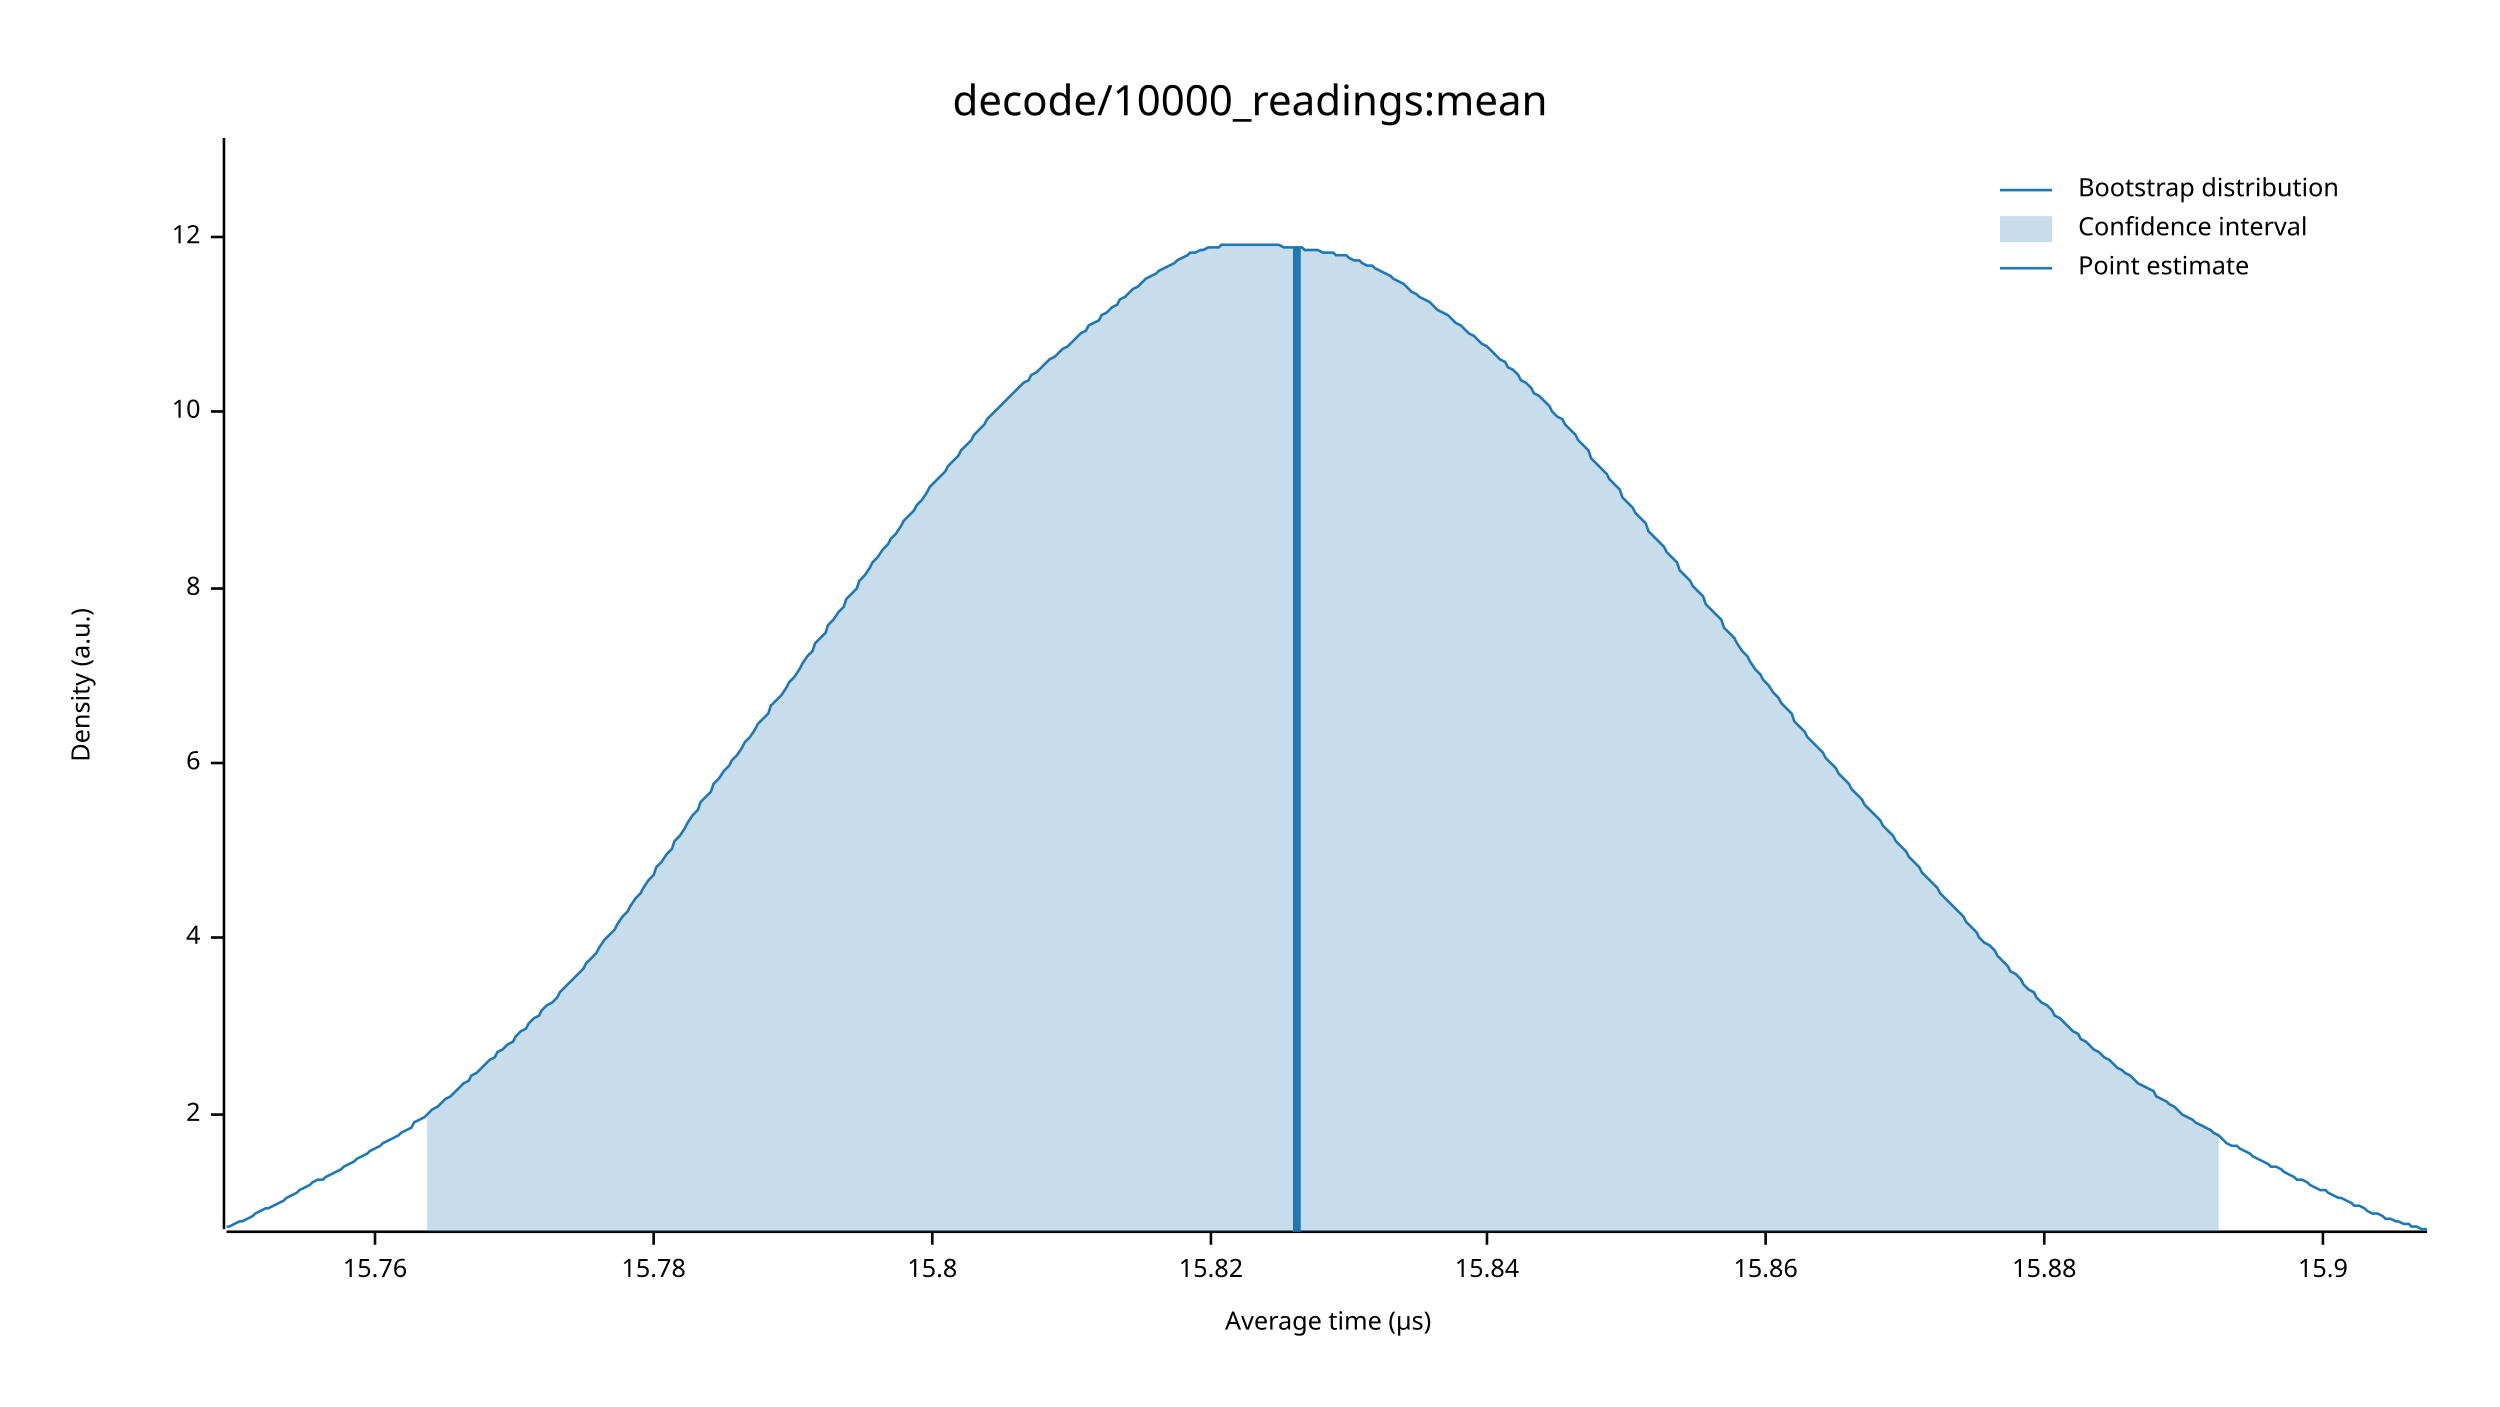
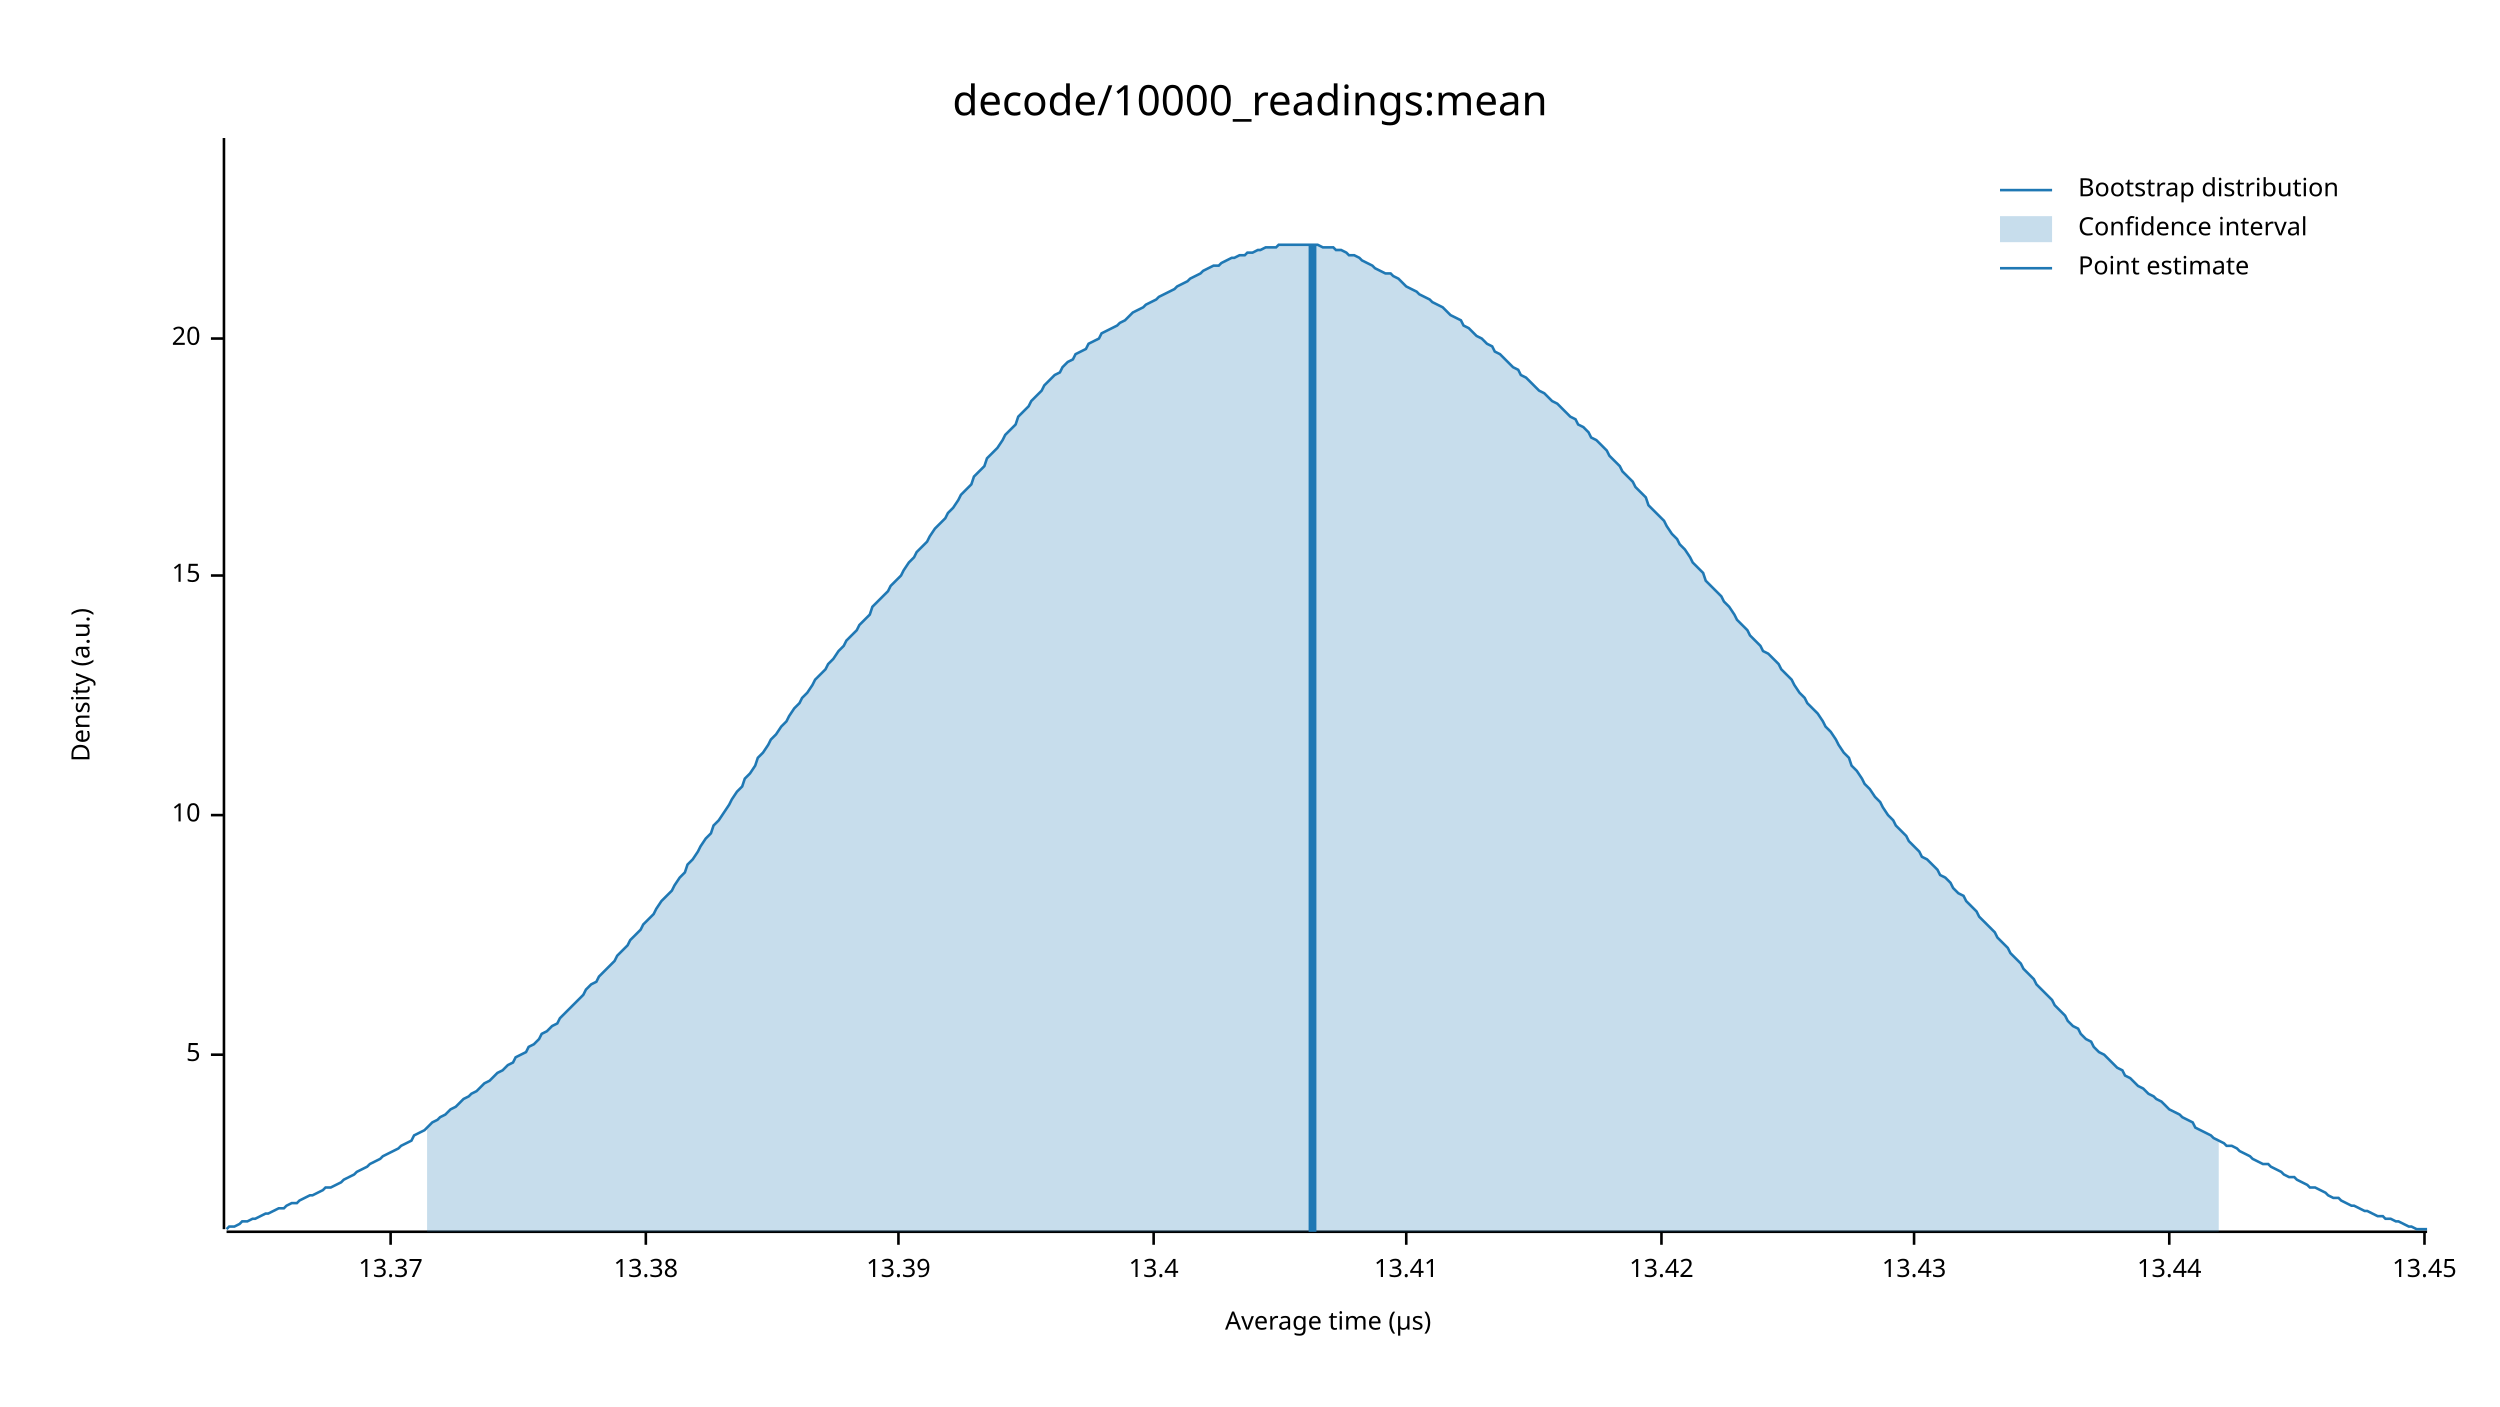
<svg xmlns="http://www.w3.org/2000/svg" width="960" height="540" viewBox="0 0 960 540">
  <text x="480" y="32" dy="0.76em" text-anchor="middle" font-family="sans-serif" font-size="16.129" opacity="1" fill="#000000">
decode/10000_readings:mean
</text>
  <text x="27" y="263" dy="0.76em" text-anchor="middle" font-family="sans-serif" font-size="9.677" opacity="1" fill="#000000" transform="rotate(270, 27, 263)">
Density (a.u.)
</text>
  <text x="510" y="513" dy="-0.5ex" text-anchor="middle" font-family="sans-serif" font-size="9.677" opacity="1" fill="#000000">
Average time (µs)
</text>
  <polyline fill="none" opacity="1" stroke="#000000" stroke-width="1" points="86,53 86,472 " />
-   <text x="77" y="428" dy="0.5ex" text-anchor="end" font-family="sans-serif" font-size="9.677" opacity="1" fill="#000000">
- 2
+   <text x="77" y="405" dy="0.5ex" text-anchor="end" font-family="sans-serif" font-size="9.677" opacity="1" fill="#000000">
+ 5
</text>
-   <polyline fill="none" opacity="1" stroke="#000000" stroke-width="1" points="81,428 86,428 " />
-   <text x="77" y="360" dy="0.5ex" text-anchor="end" font-family="sans-serif" font-size="9.677" opacity="1" fill="#000000">
- 4
- </text>
-   <polyline fill="none" opacity="1" stroke="#000000" stroke-width="1" points="81,360 86,360 " />
-   <text x="77" y="293" dy="0.5ex" text-anchor="end" font-family="sans-serif" font-size="9.677" opacity="1" fill="#000000">
- 6
- </text>
-   <polyline fill="none" opacity="1" stroke="#000000" stroke-width="1" points="81,293 86,293 " />
-   <text x="77" y="226" dy="0.5ex" text-anchor="end" font-family="sans-serif" font-size="9.677" opacity="1" fill="#000000">
- 8
- </text>
-   <polyline fill="none" opacity="1" stroke="#000000" stroke-width="1" points="81,226 86,226 " />
-   <text x="77" y="158" dy="0.5ex" text-anchor="end" font-family="sans-serif" font-size="9.677" opacity="1" fill="#000000">
+   <polyline fill="none" opacity="1" stroke="#000000" stroke-width="1" points="81,405 86,405 " />
+   <text x="77" y="313" dy="0.5ex" text-anchor="end" font-family="sans-serif" font-size="9.677" opacity="1" fill="#000000">
10
</text>
-   <polyline fill="none" opacity="1" stroke="#000000" stroke-width="1" points="81,158 86,158 " />
-   <text x="77" y="91" dy="0.5ex" text-anchor="end" font-family="sans-serif" font-size="9.677" opacity="1" fill="#000000">
- 12
+   <polyline fill="none" opacity="1" stroke="#000000" stroke-width="1" points="81,313 86,313 " />
+   <text x="77" y="221" dy="0.5ex" text-anchor="end" font-family="sans-serif" font-size="9.677" opacity="1" fill="#000000">
+ 15
</text>
-   <polyline fill="none" opacity="1" stroke="#000000" stroke-width="1" points="81,91 86,91 " />
+   <polyline fill="none" opacity="1" stroke="#000000" stroke-width="1" points="81,221 86,221 " />
+   <text x="77" y="130" dy="0.5ex" text-anchor="end" font-family="sans-serif" font-size="9.677" opacity="1" fill="#000000">
+ 20
+ </text>
+   <polyline fill="none" opacity="1" stroke="#000000" stroke-width="1" points="81,130 86,130 " />
  <polyline fill="none" opacity="1" stroke="#000000" stroke-width="1" points="87,473 932,473 " />
-   <text x="144" y="483" dy="0.76em" text-anchor="middle" font-family="sans-serif" font-size="9.677" opacity="1" fill="#000000">
- 15.76
+   <text x="150" y="483" dy="0.76em" text-anchor="middle" font-family="sans-serif" font-size="9.677" opacity="1" fill="#000000">
+ 13.37
</text>
-   <polyline fill="none" opacity="1" stroke="#000000" stroke-width="1" points="144,473 144,478 " />
-   <text x="251" y="483" dy="0.76em" text-anchor="middle" font-family="sans-serif" font-size="9.677" opacity="1" fill="#000000">
- 15.78
+   <polyline fill="none" opacity="1" stroke="#000000" stroke-width="1" points="150,473 150,478 " />
+   <text x="248" y="483" dy="0.76em" text-anchor="middle" font-family="sans-serif" font-size="9.677" opacity="1" fill="#000000">
+ 13.38
</text>
-   <polyline fill="none" opacity="1" stroke="#000000" stroke-width="1" points="251,473 251,478 " />
-   <text x="358" y="483" dy="0.76em" text-anchor="middle" font-family="sans-serif" font-size="9.677" opacity="1" fill="#000000">
- 15.8
+   <polyline fill="none" opacity="1" stroke="#000000" stroke-width="1" points="248,473 248,478 " />
+   <text x="345" y="483" dy="0.76em" text-anchor="middle" font-family="sans-serif" font-size="9.677" opacity="1" fill="#000000">
+ 13.39
</text>
-   <polyline fill="none" opacity="1" stroke="#000000" stroke-width="1" points="358,473 358,478 " />
-   <text x="465" y="483" dy="0.76em" text-anchor="middle" font-family="sans-serif" font-size="9.677" opacity="1" fill="#000000">
- 15.82
+   <polyline fill="none" opacity="1" stroke="#000000" stroke-width="1" points="345,473 345,478 " />
+   <text x="443" y="483" dy="0.76em" text-anchor="middle" font-family="sans-serif" font-size="9.677" opacity="1" fill="#000000">
+ 13.4
</text>
-   <polyline fill="none" opacity="1" stroke="#000000" stroke-width="1" points="465,473 465,478 " />
-   <text x="571" y="483" dy="0.76em" text-anchor="middle" font-family="sans-serif" font-size="9.677" opacity="1" fill="#000000">
- 15.84
+   <polyline fill="none" opacity="1" stroke="#000000" stroke-width="1" points="443,473 443,478 " />
+   <text x="540" y="483" dy="0.76em" text-anchor="middle" font-family="sans-serif" font-size="9.677" opacity="1" fill="#000000">
+ 13.41
</text>
-   <polyline fill="none" opacity="1" stroke="#000000" stroke-width="1" points="571,473 571,478 " />
-   <text x="678" y="483" dy="0.76em" text-anchor="middle" font-family="sans-serif" font-size="9.677" opacity="1" fill="#000000">
- 15.86
+   <polyline fill="none" opacity="1" stroke="#000000" stroke-width="1" points="540,473 540,478 " />
+   <text x="638" y="483" dy="0.76em" text-anchor="middle" font-family="sans-serif" font-size="9.677" opacity="1" fill="#000000">
+ 13.42
</text>
-   <polyline fill="none" opacity="1" stroke="#000000" stroke-width="1" points="678,473 678,478 " />
-   <text x="785" y="483" dy="0.76em" text-anchor="middle" font-family="sans-serif" font-size="9.677" opacity="1" fill="#000000">
- 15.88
+   <polyline fill="none" opacity="1" stroke="#000000" stroke-width="1" points="638,473 638,478 " />
+   <text x="735" y="483" dy="0.76em" text-anchor="middle" font-family="sans-serif" font-size="9.677" opacity="1" fill="#000000">
+ 13.43
</text>
-   <polyline fill="none" opacity="1" stroke="#000000" stroke-width="1" points="785,473 785,478 " />
-   <text x="892" y="483" dy="0.76em" text-anchor="middle" font-family="sans-serif" font-size="9.677" opacity="1" fill="#000000">
- 15.9
+   <polyline fill="none" opacity="1" stroke="#000000" stroke-width="1" points="735,473 735,478 " />
+   <text x="833" y="483" dy="0.76em" text-anchor="middle" font-family="sans-serif" font-size="9.677" opacity="1" fill="#000000">
+ 13.44
</text>
-   <polyline fill="none" opacity="1" stroke="#000000" stroke-width="1" points="892,473 892,478 " />
-   <polyline fill="none" opacity="1" stroke="#1F78B4" stroke-width="1" points="87,471 88,471 90,470 92,469 93,469 95,468 97,467 98,466 100,465 102,464 103,464 105,463 107,462 109,461 110,460 112,459 114,458 115,457 117,456 119,455 120,454 122,453 124,453 125,452 127,451 129,450 131,449 132,448 134,447 136,446 137,445 139,444 141,443 142,442 144,441 146,440 147,439 149,438 151,437 153,436 154,435 156,434 158,433 159,431 161,430 163,429 164,428 166,426 168,425 169,424 171,422 173,421 175,419 176,418 178,416 180,415 181,413 183,412 185,410 186,409 188,407 190,406 191,404 193,403 195,401 197,400 198,398 200,396 202,395 203,393 205,391 207,390 208,388 210,386 212,385 214,383 215,381 217,379 219,377 220,376 222,374 224,372 225,370 227,368 229,366 230,364 232,361 234,359 236,357 237,355 239,352 241,350 242,348 244,345 246,343 247,341 249,338 251,336 252,333 254,331 256,328 258,326 259,323 261,321 263,318 264,316 266,313 268,311 269,308 271,306 273,304 274,301 276,299 278,296 280,294 281,292 283,290 285,287 286,285 288,283 290,280 291,278 293,276 295,274 296,271 298,269 300,267 302,264 303,262 305,260 307,257 308,255 310,252 312,250 313,247 315,245 317,243 318,240 320,238 322,235 324,233 325,230 327,228 329,226 330,223 332,221 334,218 335,216 337,214 339,211 341,209 342,207 344,205 346,202 347,200 349,198 351,196 352,194 354,192 356,189 357,187 359,185 361,183 363,181 364,179 366,177 368,175 369,173 371,171 373,169 374,167 376,165 378,163 379,161 381,159 383,157 385,155 386,154 388,152 390,150 391,149 393,147 395,146 396,144 398,143 400,141 401,140 403,138 405,137 407,135 408,134 410,133 412,131 413,130 415,128 417,127 418,125 420,124 422,123 423,121 425,120 427,118 429,117 430,115 432,114 434,112 435,111 437,110 439,108 440,107 442,106 444,105 445,104 447,103 449,102 451,101 452,100 454,99 456,98 457,97 459,97 461,96 462,96 464,95 466,95 468,95 469,94 471,94 473,94 474,94 476,94 478,94 479,94 481,94 483,94 484,94 486,94 488,94 490,94 491,94 493,95 495,95 496,95 498,95 500,95 501,96 503,96 505,96 506,96 508,97 510,97 512,97 513,98 515,98 517,98 518,99 520,100 522,100 523,101 525,102 527,102 528,103 530,104 532,105 534,106 535,107 537,108 539,109 540,110 542,112 544,113 545,114 547,115 549,116 550,117 552,119 554,120 556,121 557,122 559,124 561,125 562,126 564,128 566,129 567,130 569,132 571,133 573,135 574,136 576,138 578,139 579,141 581,142 583,144 584,146 586,147 588,149 589,151 591,152 593,154 595,156 596,158 598,160 600,161 601,163 603,165 605,167 606,169 608,171 610,173 611,176 613,178 615,180 617,182 618,184 620,186 622,188 623,191 625,193 627,195 628,197 630,199 632,201 633,204 635,206 637,208 639,210 640,212 642,214 644,216 645,219 647,221 649,223 650,225 652,227 654,229 655,232 657,234 659,236 661,238 662,241 664,243 666,245 667,247 669,250 671,252 672,254 674,257 676,259 677,261 679,263 681,266 683,268 684,270 686,272 688,274 689,277 691,279 693,281 694,283 696,285 698,287 700,289 701,291 703,293 705,295 706,297 708,299 710,301 711,303 713,305 715,307 716,309 718,311 720,313 722,315 723,317 725,319 727,321 728,323 730,325 732,327 733,329 735,331 737,333 738,335 740,337 742,339 744,341 745,343 747,345 749,347 750,348 752,350 754,352 755,354 757,356 759,358 760,360 762,362 764,363 766,365 767,367 769,369 771,371 772,373 774,374 776,376 777,378 779,380 781,381 782,383 784,385 786,386 788,388 789,390 791,391 793,393 794,394 796,396 798,397 799,399 801,400 803,402 804,403 806,404 808,406 810,407 811,408 813,410 815,411 816,412 818,413 820,415 821,416 823,417 825,418 827,419 828,421 830,422 832,423 833,424 835,425 837,427 838,428 840,429 842,430 843,431 845,432 847,433 849,434 850,435 852,436 854,438 855,439 857,440 859,440 860,441 862,442 864,443 865,444 867,445 869,446 871,447 872,448 874,448 876,449 877,450 879,451 881,452 882,453 884,453 886,454 887,455 889,456 891,457 893,457 894,458 896,459 898,460 899,460 901,461 903,462 904,463 906,463 908,464 909,465 911,466 913,466 915,467 916,468 918,468 920,469 921,469 923,470 925,470 926,471 928,471 930,472 932,472 " />
-   <polygon opacity="0.25" fill="#1F78B4" points="164,428 166,426 168,425 169,424 171,422 173,421 175,419 176,418 178,416 180,415 181,413 183,412 185,410 186,409 188,407 190,406 191,404 193,403 195,401 197,400 198,398 200,396 202,395 203,393 205,391 207,390 208,388 210,386 212,385 214,383 215,381 217,379 219,377 220,376 222,374 224,372 225,370 227,368 229,366 230,364 232,361 234,359 236,357 237,355 239,352 241,350 242,348 244,345 246,343 247,341 249,338 251,336 252,333 254,331 256,328 258,326 259,323 261,321 263,318 264,316 266,313 268,311 269,308 271,306 273,304 274,301 276,299 278,296 280,294 281,292 283,290 285,287 286,285 288,283 290,280 291,278 293,276 295,274 296,271 298,269 300,267 302,264 303,262 305,260 307,257 308,255 310,252 312,250 313,247 315,245 317,243 318,240 320,238 322,235 324,233 325,230 327,228 329,226 330,223 332,221 334,218 335,216 337,214 339,211 341,209 342,207 344,205 346,202 347,200 349,198 351,196 352,194 354,192 356,189 357,187 359,185 361,183 363,181 364,179 366,177 368,175 369,173 371,171 373,169 374,167 376,165 378,163 379,161 381,159 383,157 385,155 386,154 388,152 390,150 391,149 393,147 395,146 396,144 398,143 400,141 401,140 403,138 405,137 407,135 408,134 410,133 412,131 413,130 415,128 417,127 418,125 420,124 422,123 423,121 425,120 427,118 429,117 430,115 432,114 434,112 435,111 437,110 439,108 440,107 442,106 444,105 445,104 447,103 449,102 451,101 452,100 454,99 456,98 457,97 459,97 461,96 462,96 464,95 466,95 468,95 469,94 471,94 473,94 474,94 476,94 478,94 479,94 481,94 483,94 484,94 486,94 488,94 490,94 491,94 493,95 495,95 496,95 498,95 500,95 501,96 503,96 505,96 506,96 508,97 510,97 512,97 513,98 515,98 517,98 518,99 520,100 522,100 523,101 525,102 527,102 528,103 530,104 532,105 534,106 535,107 537,108 539,109 540,110 542,112 544,113 545,114 547,115 549,116 550,117 552,119 554,120 556,121 557,122 559,124 561,125 562,126 564,128 566,129 567,130 569,132 571,133 573,135 574,136 576,138 578,139 579,141 581,142 583,144 584,146 586,147 588,149 589,151 591,152 593,154 595,156 596,158 598,160 600,161 601,163 603,165 605,167 606,169 608,171 610,173 611,176 613,178 615,180 617,182 618,184 620,186 622,188 623,191 625,193 627,195 628,197 630,199 632,201 633,204 635,206 637,208 639,210 640,212 642,214 644,216 645,219 647,221 649,223 650,225 652,227 654,229 655,232 657,234 659,236 661,238 662,241 664,243 666,245 667,247 669,250 671,252 672,254 674,257 676,259 677,261 679,263 681,266 683,268 684,270 686,272 688,274 689,277 691,279 693,281 694,283 696,285 698,287 700,289 701,291 703,293 705,295 706,297 708,299 710,301 711,303 713,305 715,307 716,309 718,311 720,313 722,315 723,317 725,319 727,321 728,323 730,325 732,327 733,329 735,331 737,333 738,335 740,337 742,339 744,341 745,343 747,345 749,347 750,348 752,350 754,352 755,354 757,356 759,358 760,360 762,362 764,363 766,365 767,367 769,369 771,371 772,373 774,374 776,376 777,378 779,380 781,381 782,383 784,385 786,386 788,388 789,390 791,391 793,393 794,394 796,396 798,397 799,399 801,400 803,402 804,403 806,404 808,406 810,407 811,408 813,410 815,411 816,412 818,413 820,415 821,416 823,417 825,418 827,419 828,421 830,422 832,423 833,424 835,425 837,427 838,428 840,429 842,430 843,431 845,432 847,433 849,434 850,435 852,436 852,473 164,473 " />
-   <polyline fill="none" opacity="1" stroke="#1F78B4" stroke-width="3" points="498,473 498,95 " />
+   <polyline fill="none" opacity="1" stroke="#000000" stroke-width="1" points="833,473 833,478 " />
+   <text x="931" y="483" dy="0.76em" text-anchor="middle" font-family="sans-serif" font-size="9.677" opacity="1" fill="#000000">
+ 13.45
+ </text>
+   <polyline fill="none" opacity="1" stroke="#000000" stroke-width="1" points="931,473 931,478 " />
+   <polyline fill="none" opacity="1" stroke="#1F78B4" stroke-width="1" points="87,472 88,471 90,471 92,470 93,469 95,469 97,468 98,468 100,467 102,466 103,466 105,465 107,464 109,464 110,463 112,462 114,462 115,461 117,460 119,459 120,459 122,458 124,457 125,456 127,456 129,455 131,454 132,453 134,452 136,451 137,450 139,449 141,448 142,447 144,446 146,445 147,444 149,443 151,442 153,441 154,440 156,439 158,438 159,436 161,435 163,434 164,433 166,431 168,430 169,429 171,428 173,426 175,425 176,424 178,422 180,421 181,420 183,419 185,417 186,416 188,415 190,413 191,412 193,411 195,409 197,408 198,406 200,405 202,404 203,402 205,401 207,399 208,397 210,396 212,394 214,393 215,391 217,389 219,387 220,386 222,384 224,382 225,380 227,378 229,377 230,375 232,373 234,371 236,369 237,367 239,365 241,363 242,361 244,359 246,357 247,355 249,353 251,351 252,349 254,346 256,344 258,342 259,340 261,337 263,335 264,332 266,330 268,327 269,325 271,322 273,320 274,317 276,315 278,312 280,309 281,307 283,304 285,302 286,299 288,297 290,294 291,291 293,289 295,286 296,284 298,282 300,279 302,277 303,275 305,272 307,270 308,268 310,266 312,263 313,261 315,259 317,257 318,255 320,253 322,250 324,248 325,246 327,244 329,242 330,240 332,238 334,236 335,233 337,231 339,229 341,227 342,225 344,223 346,221 347,219 349,216 351,214 352,212 354,210 356,208 357,206 359,203 361,201 363,199 364,197 366,195 368,192 369,190 371,188 373,186 374,183 376,181 378,179 379,176 381,174 383,172 385,169 386,167 388,165 390,163 391,160 393,158 395,156 396,154 398,152 400,150 401,148 403,146 405,144 407,143 408,141 410,139 412,138 413,136 415,135 417,134 418,132 420,131 422,130 423,128 425,127 427,126 429,125 430,124 432,123 434,121 435,120 437,119 439,118 440,117 442,116 444,115 445,114 447,113 449,112 451,111 452,110 454,109 456,108 457,107 459,106 461,105 462,104 464,103 466,102 468,102 469,101 471,100 473,99 474,99 476,98 478,98 479,97 481,97 483,96 484,96 486,95 488,95 490,95 491,94 493,94 495,94 496,94 498,94 500,94 501,94 503,94 505,94 506,94 508,95 510,95 512,95 513,96 515,96 517,97 518,98 520,98 522,99 523,100 525,101 527,102 528,103 530,104 532,105 534,105 535,106 537,107 539,109 540,110 542,111 544,112 545,113 547,114 549,115 550,116 552,117 554,118 556,120 557,121 559,122 561,123 562,125 564,126 566,128 567,129 569,130 571,132 573,133 574,135 576,136 578,138 579,139 581,141 583,142 584,144 586,145 588,147 589,148 591,150 593,151 595,153 596,154 598,155 600,157 601,158 603,160 605,161 606,163 608,164 610,166 611,168 613,169 615,171 617,173 618,175 620,177 622,179 623,181 625,183 627,185 628,187 630,189 632,191 633,194 635,196 637,198 639,200 640,202 642,205 644,207 645,209 647,211 649,214 650,216 652,218 654,220 655,223 657,225 659,227 661,229 662,231 664,233 666,236 667,238 669,240 671,242 672,244 674,246 676,248 677,250 679,251 681,253 683,255 684,257 686,259 688,261 689,263 691,266 693,268 694,270 696,272 698,274 700,277 701,279 703,281 705,284 706,286 708,289 710,291 711,294 713,296 715,299 716,301 718,303 720,306 722,308 723,310 725,313 727,315 728,317 730,319 732,321 733,323 735,325 737,327 738,329 740,330 742,332 744,334 745,336 747,337 749,339 750,341 752,343 754,344 755,346 757,348 759,350 760,352 762,354 764,356 766,358 767,360 769,362 771,364 772,366 774,368 776,370 777,372 779,374 781,376 782,378 784,380 786,382 788,384 789,386 791,388 793,390 794,392 796,394 798,395 799,397 801,399 803,400 804,402 806,404 808,405 810,407 811,408 813,410 815,411 816,413 818,414 820,416 821,417 823,418 825,420 827,421 828,422 830,423 832,425 833,426 835,427 837,428 838,429 840,430 842,431 843,433 845,434 847,435 849,436 850,437 852,438 854,439 855,440 857,440 859,441 860,442 862,443 864,444 865,445 867,446 869,447 871,447 872,448 874,449 876,450 877,451 879,452 881,452 882,453 884,454 886,455 887,456 889,456 891,457 893,458 894,459 896,460 898,460 899,461 901,462 903,463 904,463 906,464 908,465 909,465 911,466 913,467 915,467 916,468 918,468 920,469 921,469 923,470 925,471 926,471 928,472 930,472 932,472 " />
+   <polygon opacity="0.25" fill="#1F78B4" points="164,433 166,431 168,430 169,429 171,428 173,426 175,425 176,424 178,422 180,421 181,420 183,419 185,417 186,416 188,415 190,413 191,412 193,411 195,409 197,408 198,406 200,405 202,404 203,402 205,401 207,399 208,397 210,396 212,394 214,393 215,391 217,389 219,387 220,386 222,384 224,382 225,380 227,378 229,377 230,375 232,373 234,371 236,369 237,367 239,365 241,363 242,361 244,359 246,357 247,355 249,353 251,351 252,349 254,346 256,344 258,342 259,340 261,337 263,335 264,332 266,330 268,327 269,325 271,322 273,320 274,317 276,315 278,312 280,309 281,307 283,304 285,302 286,299 288,297 290,294 291,291 293,289 295,286 296,284 298,282 300,279 302,277 303,275 305,272 307,270 308,268 310,266 312,263 313,261 315,259 317,257 318,255 320,253 322,250 324,248 325,246 327,244 329,242 330,240 332,238 334,236 335,233 337,231 339,229 341,227 342,225 344,223 346,221 347,219 349,216 351,214 352,212 354,210 356,208 357,206 359,203 361,201 363,199 364,197 366,195 368,192 369,190 371,188 373,186 374,183 376,181 378,179 379,176 381,174 383,172 385,169 386,167 388,165 390,163 391,160 393,158 395,156 396,154 398,152 400,150 401,148 403,146 405,144 407,143 408,141 410,139 412,138 413,136 415,135 417,134 418,132 420,131 422,130 423,128 425,127 427,126 429,125 430,124 432,123 434,121 435,120 437,119 439,118 440,117 442,116 444,115 445,114 447,113 449,112 451,111 452,110 454,109 456,108 457,107 459,106 461,105 462,104 464,103 466,102 468,102 469,101 471,100 473,99 474,99 476,98 478,98 479,97 481,97 483,96 484,96 486,95 488,95 490,95 491,94 493,94 495,94 496,94 498,94 500,94 501,94 503,94 505,94 506,94 508,95 510,95 512,95 513,96 515,96 517,97 518,98 520,98 522,99 523,100 525,101 527,102 528,103 530,104 532,105 534,105 535,106 537,107 539,109 540,110 542,111 544,112 545,113 547,114 549,115 550,116 552,117 554,118 556,120 557,121 559,122 561,123 562,125 564,126 566,128 567,129 569,130 571,132 573,133 574,135 576,136 578,138 579,139 581,141 583,142 584,144 586,145 588,147 589,148 591,150 593,151 595,153 596,154 598,155 600,157 601,158 603,160 605,161 606,163 608,164 610,166 611,168 613,169 615,171 617,173 618,175 620,177 622,179 623,181 625,183 627,185 628,187 630,189 632,191 633,194 635,196 637,198 639,200 640,202 642,205 644,207 645,209 647,211 649,214 650,216 652,218 654,220 655,223 657,225 659,227 661,229 662,231 664,233 666,236 667,238 669,240 671,242 672,244 674,246 676,248 677,250 679,251 681,253 683,255 684,257 686,259 688,261 689,263 691,266 693,268 694,270 696,272 698,274 700,277 701,279 703,281 705,284 706,286 708,289 710,291 711,294 713,296 715,299 716,301 718,303 720,306 722,308 723,310 725,313 727,315 728,317 730,319 732,321 733,323 735,325 737,327 738,329 740,330 742,332 744,334 745,336 747,337 749,339 750,341 752,343 754,344 755,346 757,348 759,350 760,352 762,354 764,356 766,358 767,360 769,362 771,364 772,366 774,368 776,370 777,372 779,374 781,376 782,378 784,380 786,382 788,384 789,386 791,388 793,390 794,392 796,394 798,395 799,397 801,399 803,400 804,402 806,404 808,405 810,407 811,408 813,410 815,411 816,413 818,414 820,416 821,417 823,418 825,420 827,421 828,422 830,423 832,425 833,426 835,427 837,428 838,429 840,430 842,431 843,433 845,434 847,435 849,436 850,437 852,438 852,473 164,473 " />
+   <polyline fill="none" opacity="1" stroke="#1F78B4" stroke-width="3" points="504,473 504,94 " />
  <text x="798" y="68" dy="0.76em" text-anchor="start" font-family="sans-serif" font-size="9.677" opacity="1" fill="#000000">
Bootstrap distribution
</text>
  <text x="798" y="83" dy="0.76em" text-anchor="start" font-family="sans-serif" font-size="9.677" opacity="1" fill="#000000">
Confidence interval
</text>
  <text x="798" y="98" dy="0.76em" text-anchor="start" font-family="sans-serif" font-size="9.677" opacity="1" fill="#000000">
Point estimate
</text>
  <polyline fill="none" opacity="1" stroke="#1F78B4" stroke-width="1" points="768,73 788,73 " />
  <rect x="768" y="83" width="20" height="10" opacity="0.25" fill="#1F78B4" stroke="none" />
  <polyline fill="none" opacity="1" stroke="#1F78B4" stroke-width="1" points="768,103 788,103 " />
</svg>
